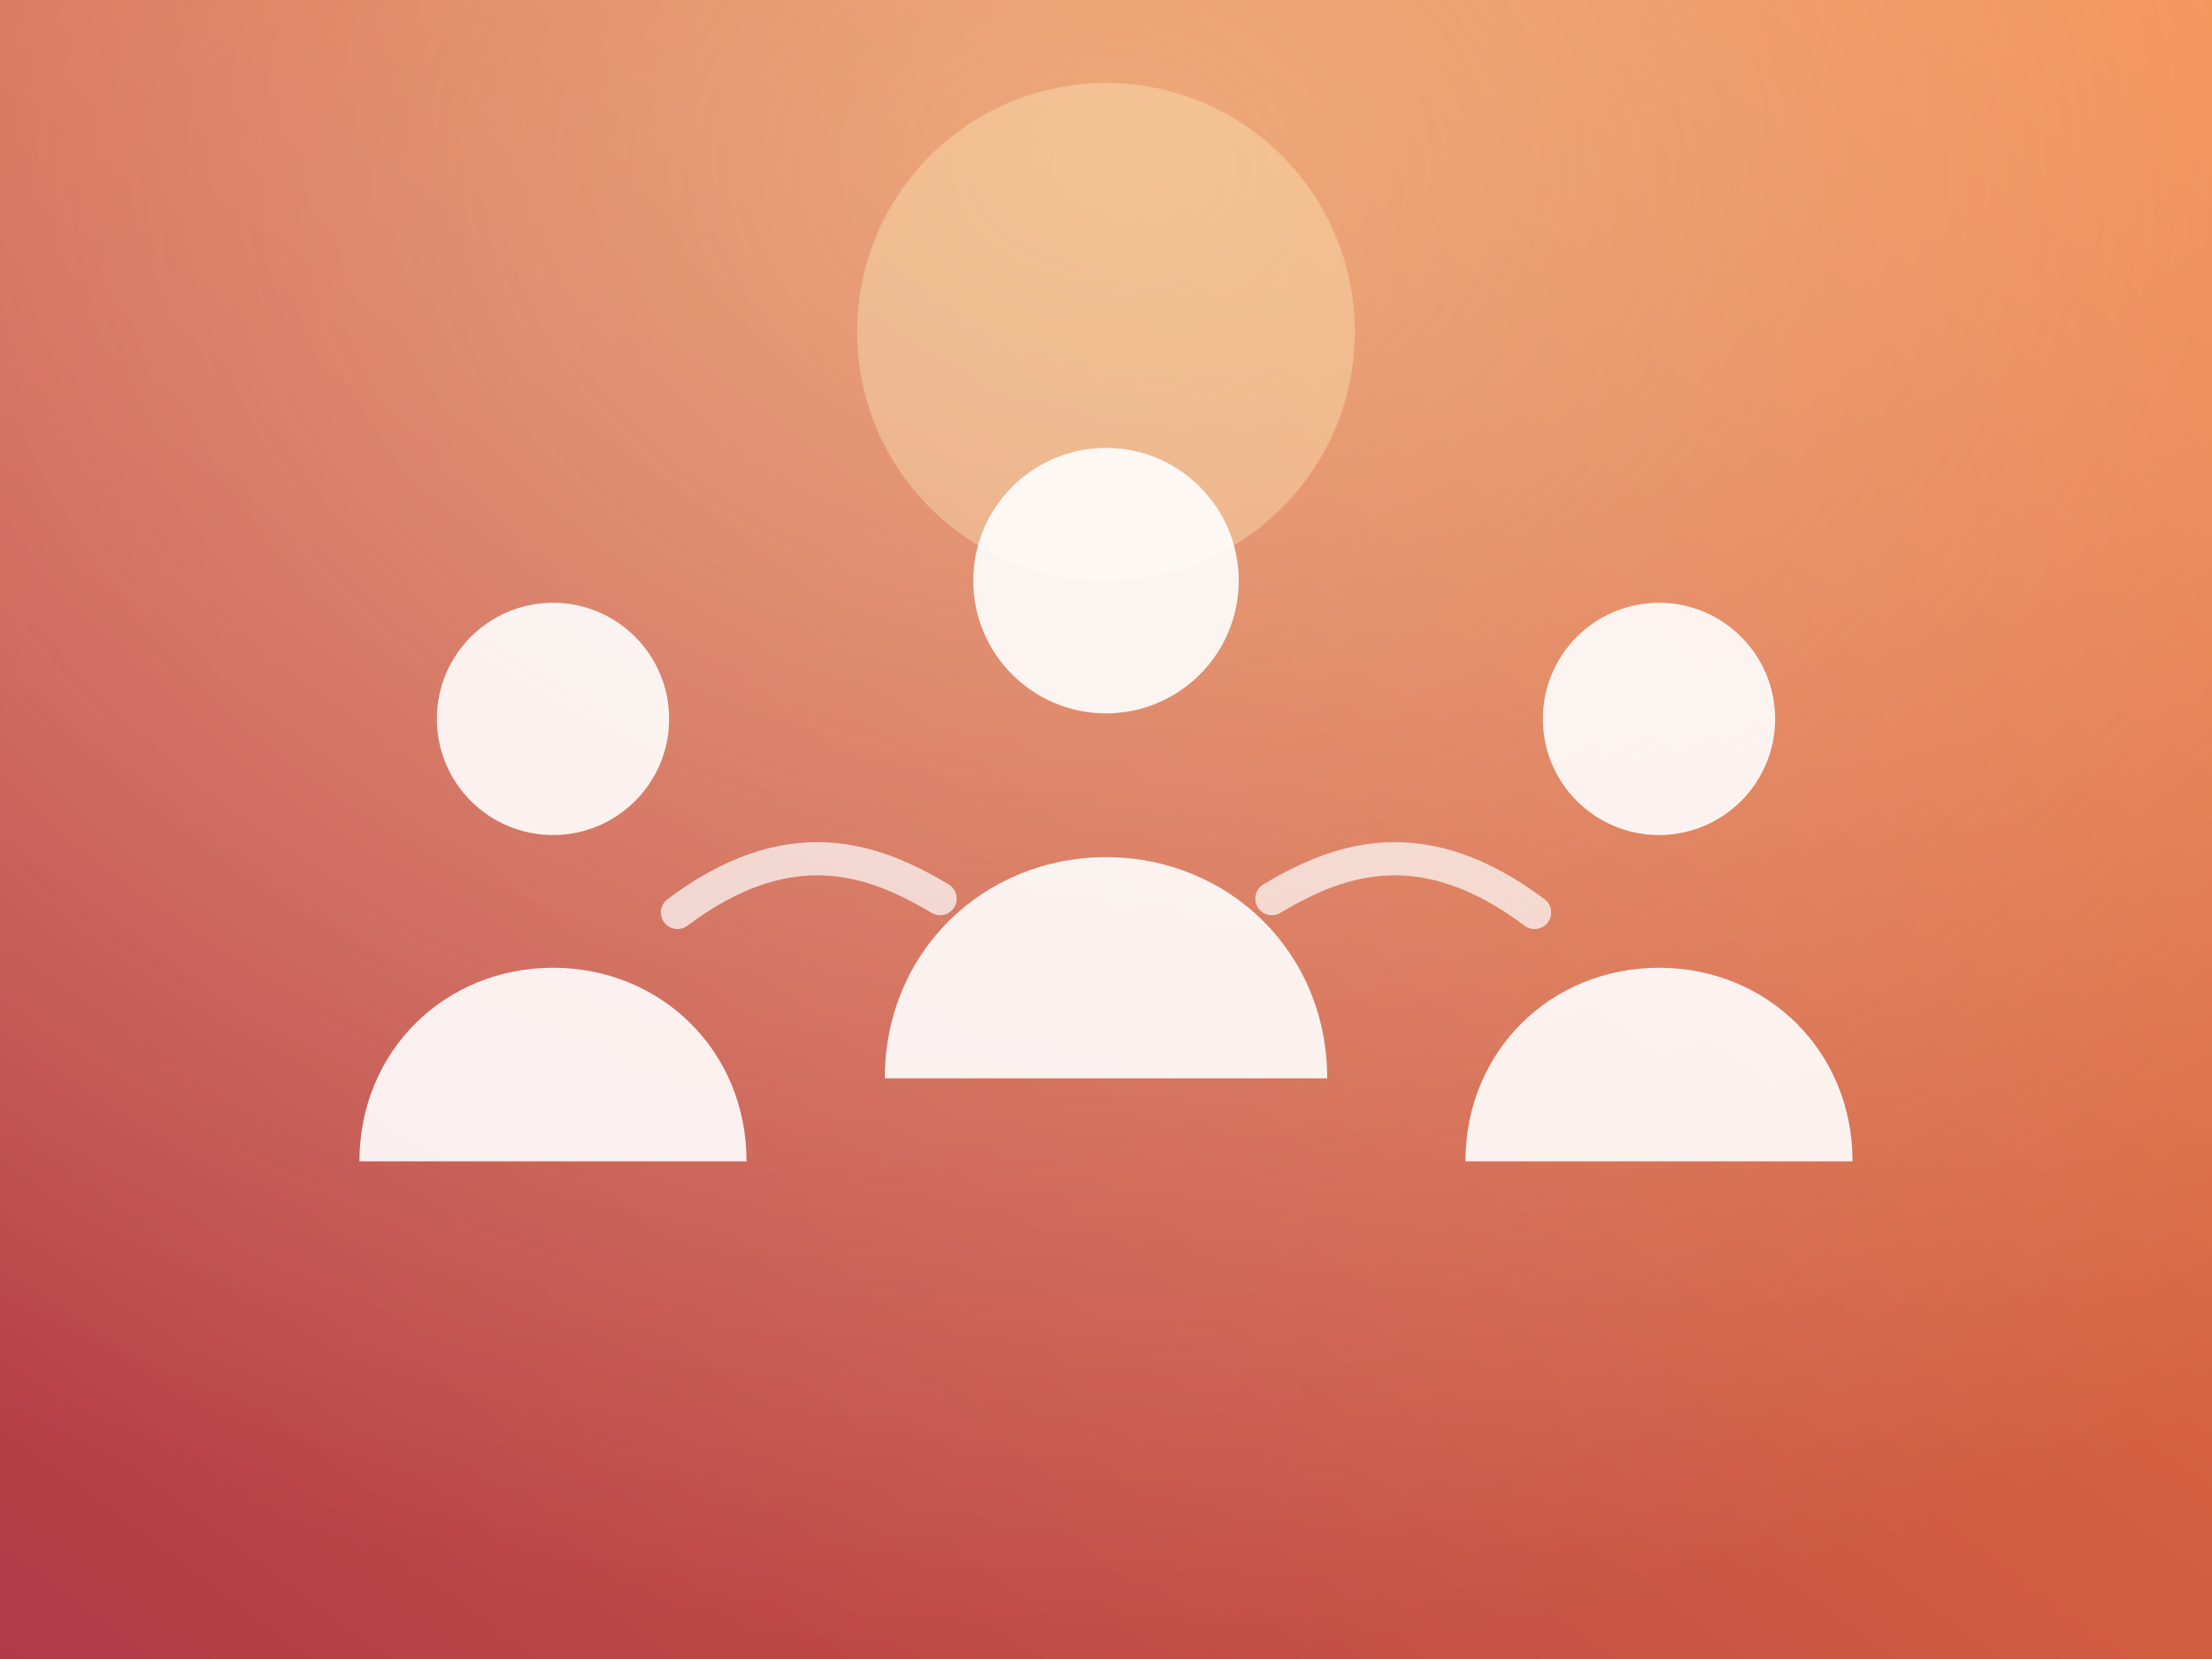
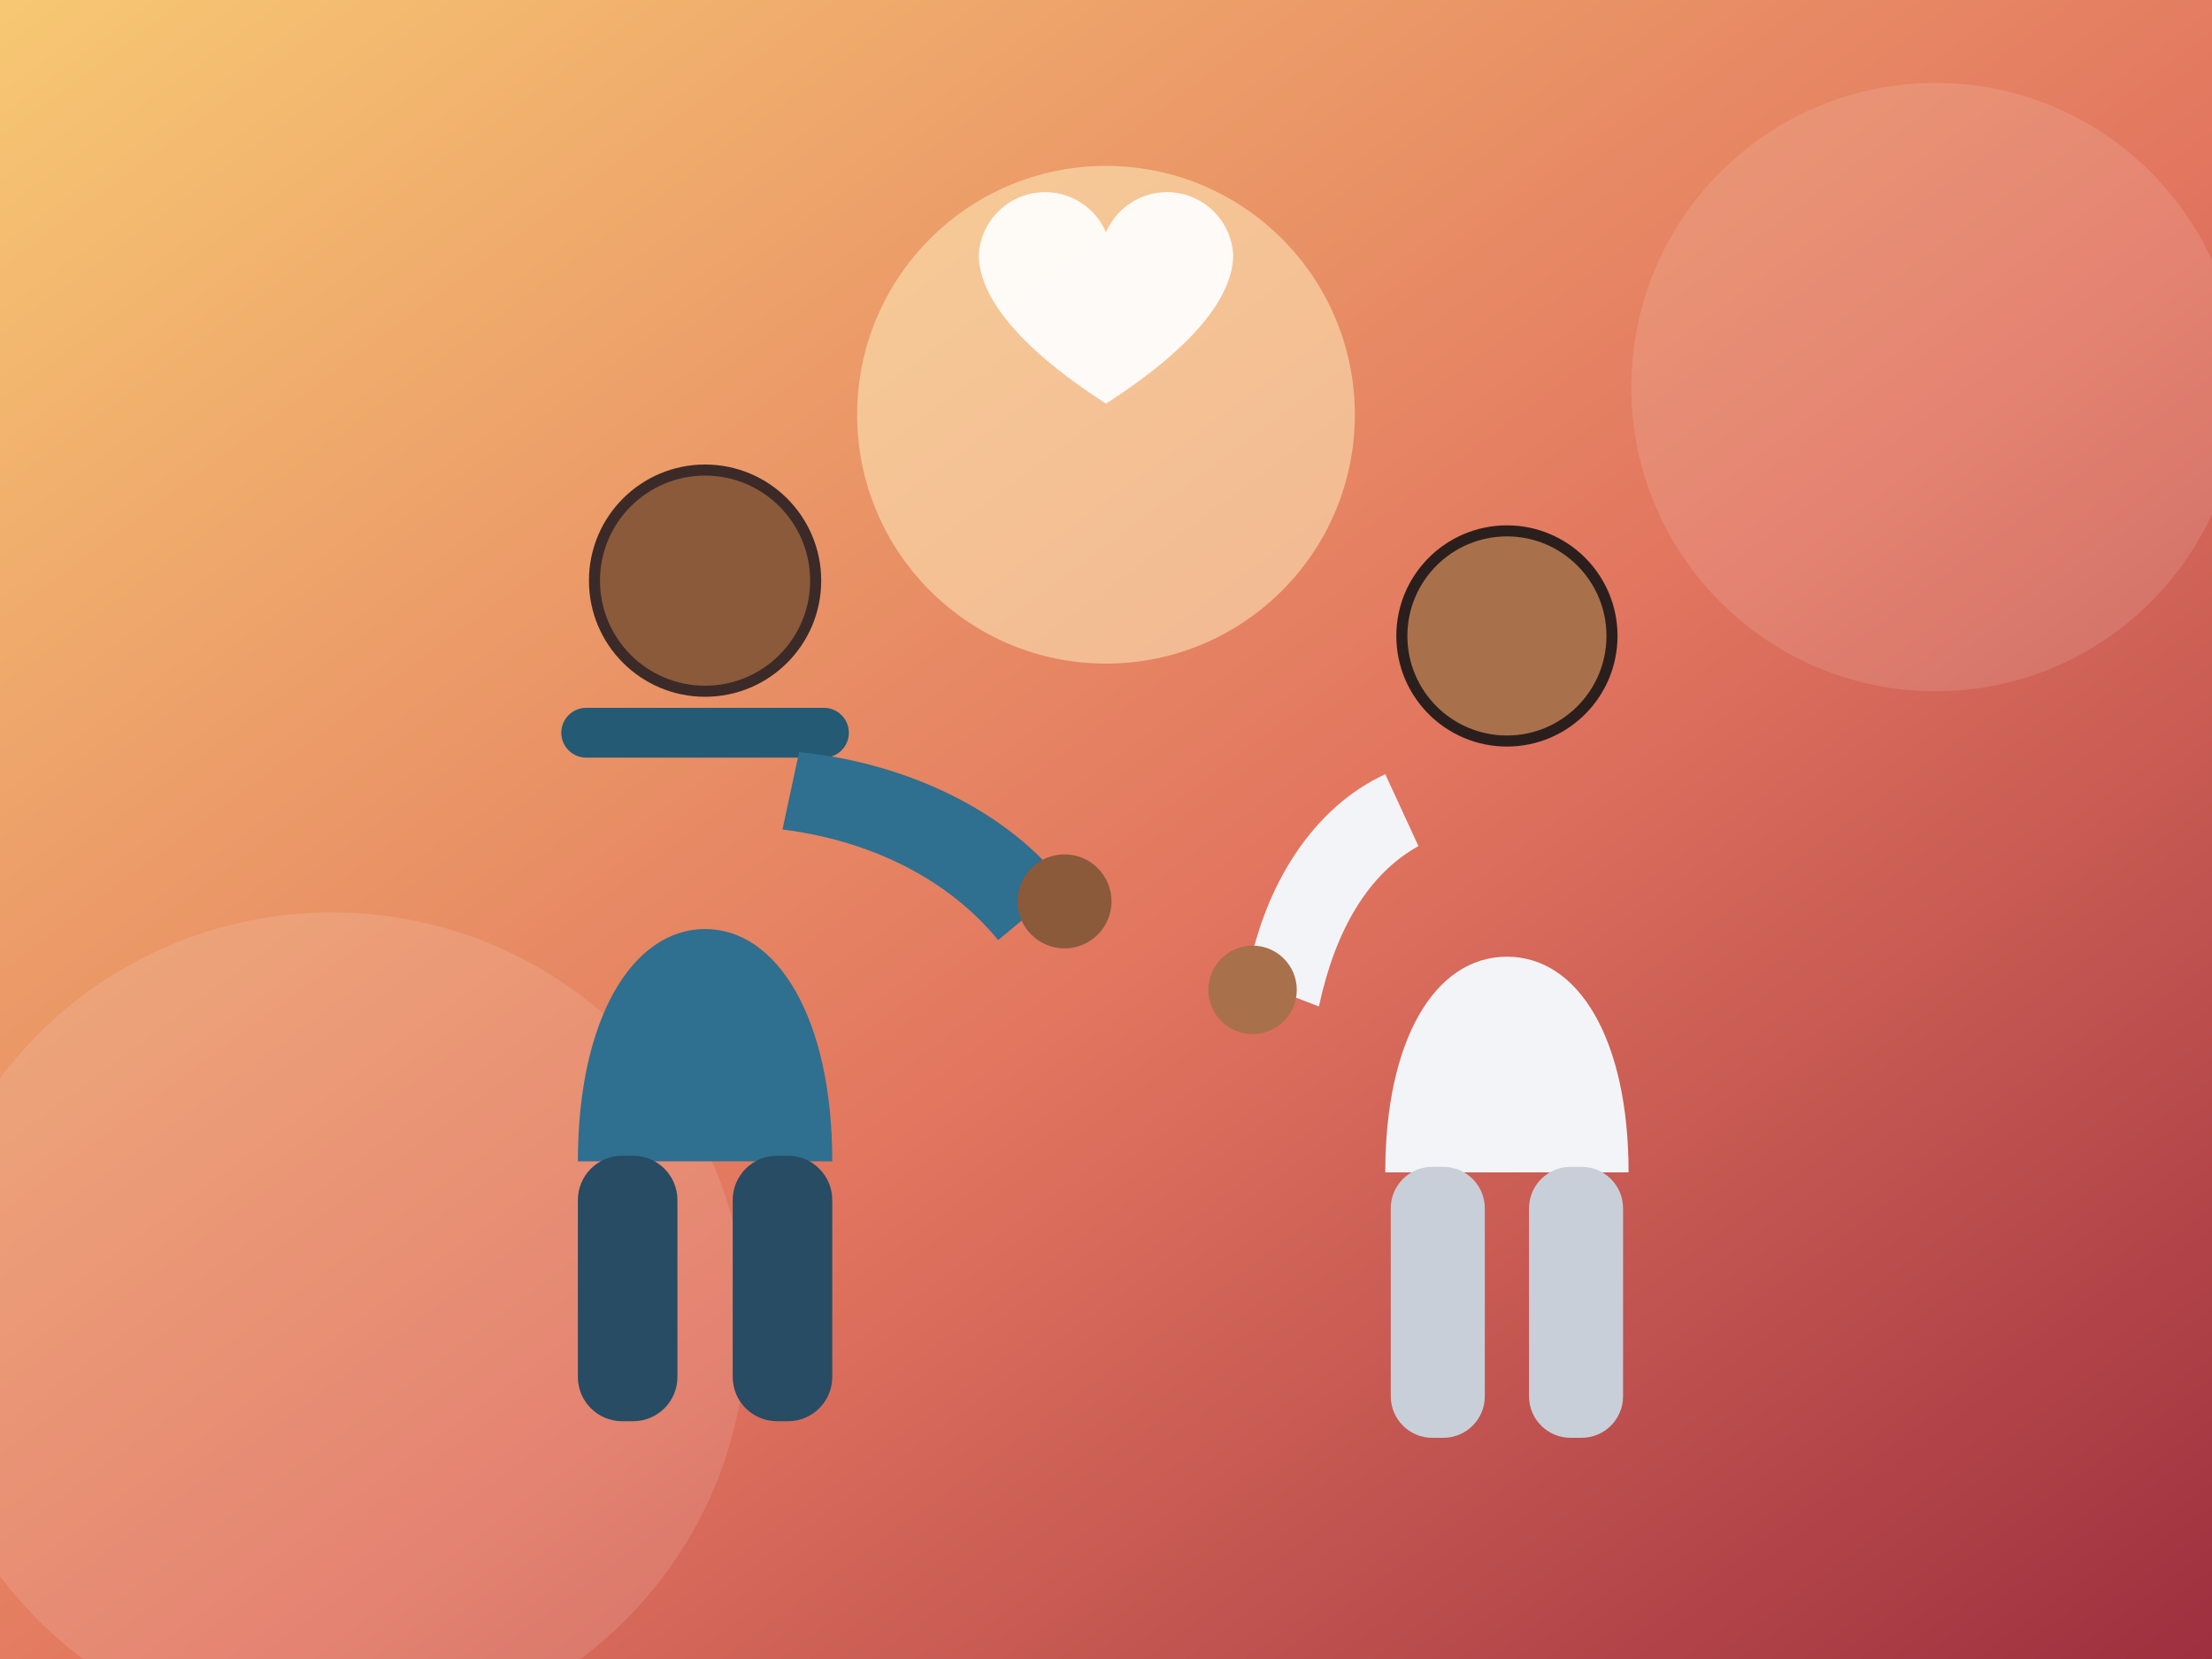
- <svg xmlns="http://www.w3.org/2000/svg" viewBox="0 0 800 600" width="800" height="600" role="img" aria-label="Support network">
+ <svg xmlns="http://www.w3.org/2000/svg" viewBox="0 0 800 600" width="800" height="600" role="img" aria-label="Two people supporting each other, one with an arm around the other">
  <defs>
-     <linearGradient id="g" x1="0" y1="1" x2="1" y2="0">
-       <stop offset="0" stop-color="#b23a48" />
-       <stop offset="1" stop-color="#f0803c" />
+     <linearGradient id="bg" x1="0" y1="0" x2="1" y2="1">
+       <stop offset="0" stop-color="#f7c873" />
+       <stop offset="0.55" stop-color="#e2755f" />
+       <stop offset="1" stop-color="#9d2f3f" />
    </linearGradient>
-     <radialGradient id="h" cx="0.5" cy="0.1" r="0.9">
-       <stop offset="0" stop-color="#fff3c4" stop-opacity="0.45" />
-       <stop offset="1" stop-color="#ffffff" stop-opacity="0" />
-     </radialGradient>
  </defs>
-   <rect width="800" height="600" fill="url(#g)" />
-   <rect width="800" height="600" fill="url(#h)" />
-   <circle cx="400" cy="120" r="90" fill="#fff3c4" opacity="0.35" />
-   <g fill="#ffffff" opacity="0.9">
-     <g transform="translate(200 330)">
-       <circle cx="0" cy="-70" r="42" />
-       <path d="M-70 90c0-40 31-70 70-70s70 30 70 70z" />
-     </g>
-     <g transform="translate(400 290)">
-       <circle cx="0" cy="-80" r="48" />
-       <path d="M-80 100c0-46 36-80 80-80s80 34 80 80z" />
-     </g>
-     <g transform="translate(600 330)">
-       <circle cx="0" cy="-70" r="42" />
-       <path d="M-70 90c0-40 31-70 70-70s70 30 70 70z" />
-     </g>
+   <rect width="800" height="600" fill="url(#bg)" />
+   <circle cx="400" cy="150" r="90" fill="#fff3c4" opacity="0.5" />
+   <g fill="#ffffff" opacity="0.12">
+     <circle cx="120" cy="480" r="150" />
+     <circle cx="700" cy="140" r="110" />
  </g>
-   <g stroke="#ffffff" stroke-width="12" stroke-linecap="round" opacity="0.7" fill="none">
-     <path d="M245 330c40-30 70-20 95-5" />
-     <path d="M555 330c-40-30-70-20-95-5" />
+   <g transform="translate(255 330)">
+     <circle cx="0" cy="-120" r="42" fill="#3b2a28" />
+     <circle cx="0" cy="-120" r="38" fill="#8a5a3b" />
+     <path d="M-46 90c0-52 20-84 46-84s46 32 46 84z" fill="#2f6f8f" />
+     <rect x="-52" y="-74" width="104" height="18" rx="9" fill="#245a73" />
+     <path d="M34 -58c40 4 76 22 96 48l-24 20c-18-22-46-36-78-40z" fill="#2f6f8f" />
+     <circle cx="130" cy="-4" r="17" fill="#8a5a3b" />
+     <rect x="-46" y="88" width="36" height="96" rx="16" fill="#274c63" />
+     <rect x="10" y="88" width="36" height="96" rx="16" fill="#274c63" />
+   </g>
+   <g transform="translate(545 340)">
+     <circle cx="0" cy="-110" r="40" fill="#2b1f1d" />
+     <circle cx="0" cy="-110" r="36" fill="#a9714b" />
+     <path d="M-44 84c0-48 18-78 44-78s44 30 44 78z" fill="#f2f4f8" />
+     <path d="M-44 -60c-26 12-44 40-50 74l26 10c6-28 18-48 36-58z" fill="#f2f4f8" />
+     <circle cx="-92" cy="18" r="16" fill="#a9714b" />
+     <rect x="-42" y="82" width="34" height="98" rx="15" fill="#c9cfd8" />
+     <rect x="8" y="82" width="34" height="98" rx="15" fill="#c9cfd8" />
+   </g>
+   <g transform="translate(400 120)">
+     <path d="M0 26C-34 4-46-14-46-28a24 24 0 0 1 46-8 24 24 0 0 1 46 8c0 14-12 32-46 54z" fill="#ffffff" opacity="0.92" />
  </g>
</svg>
